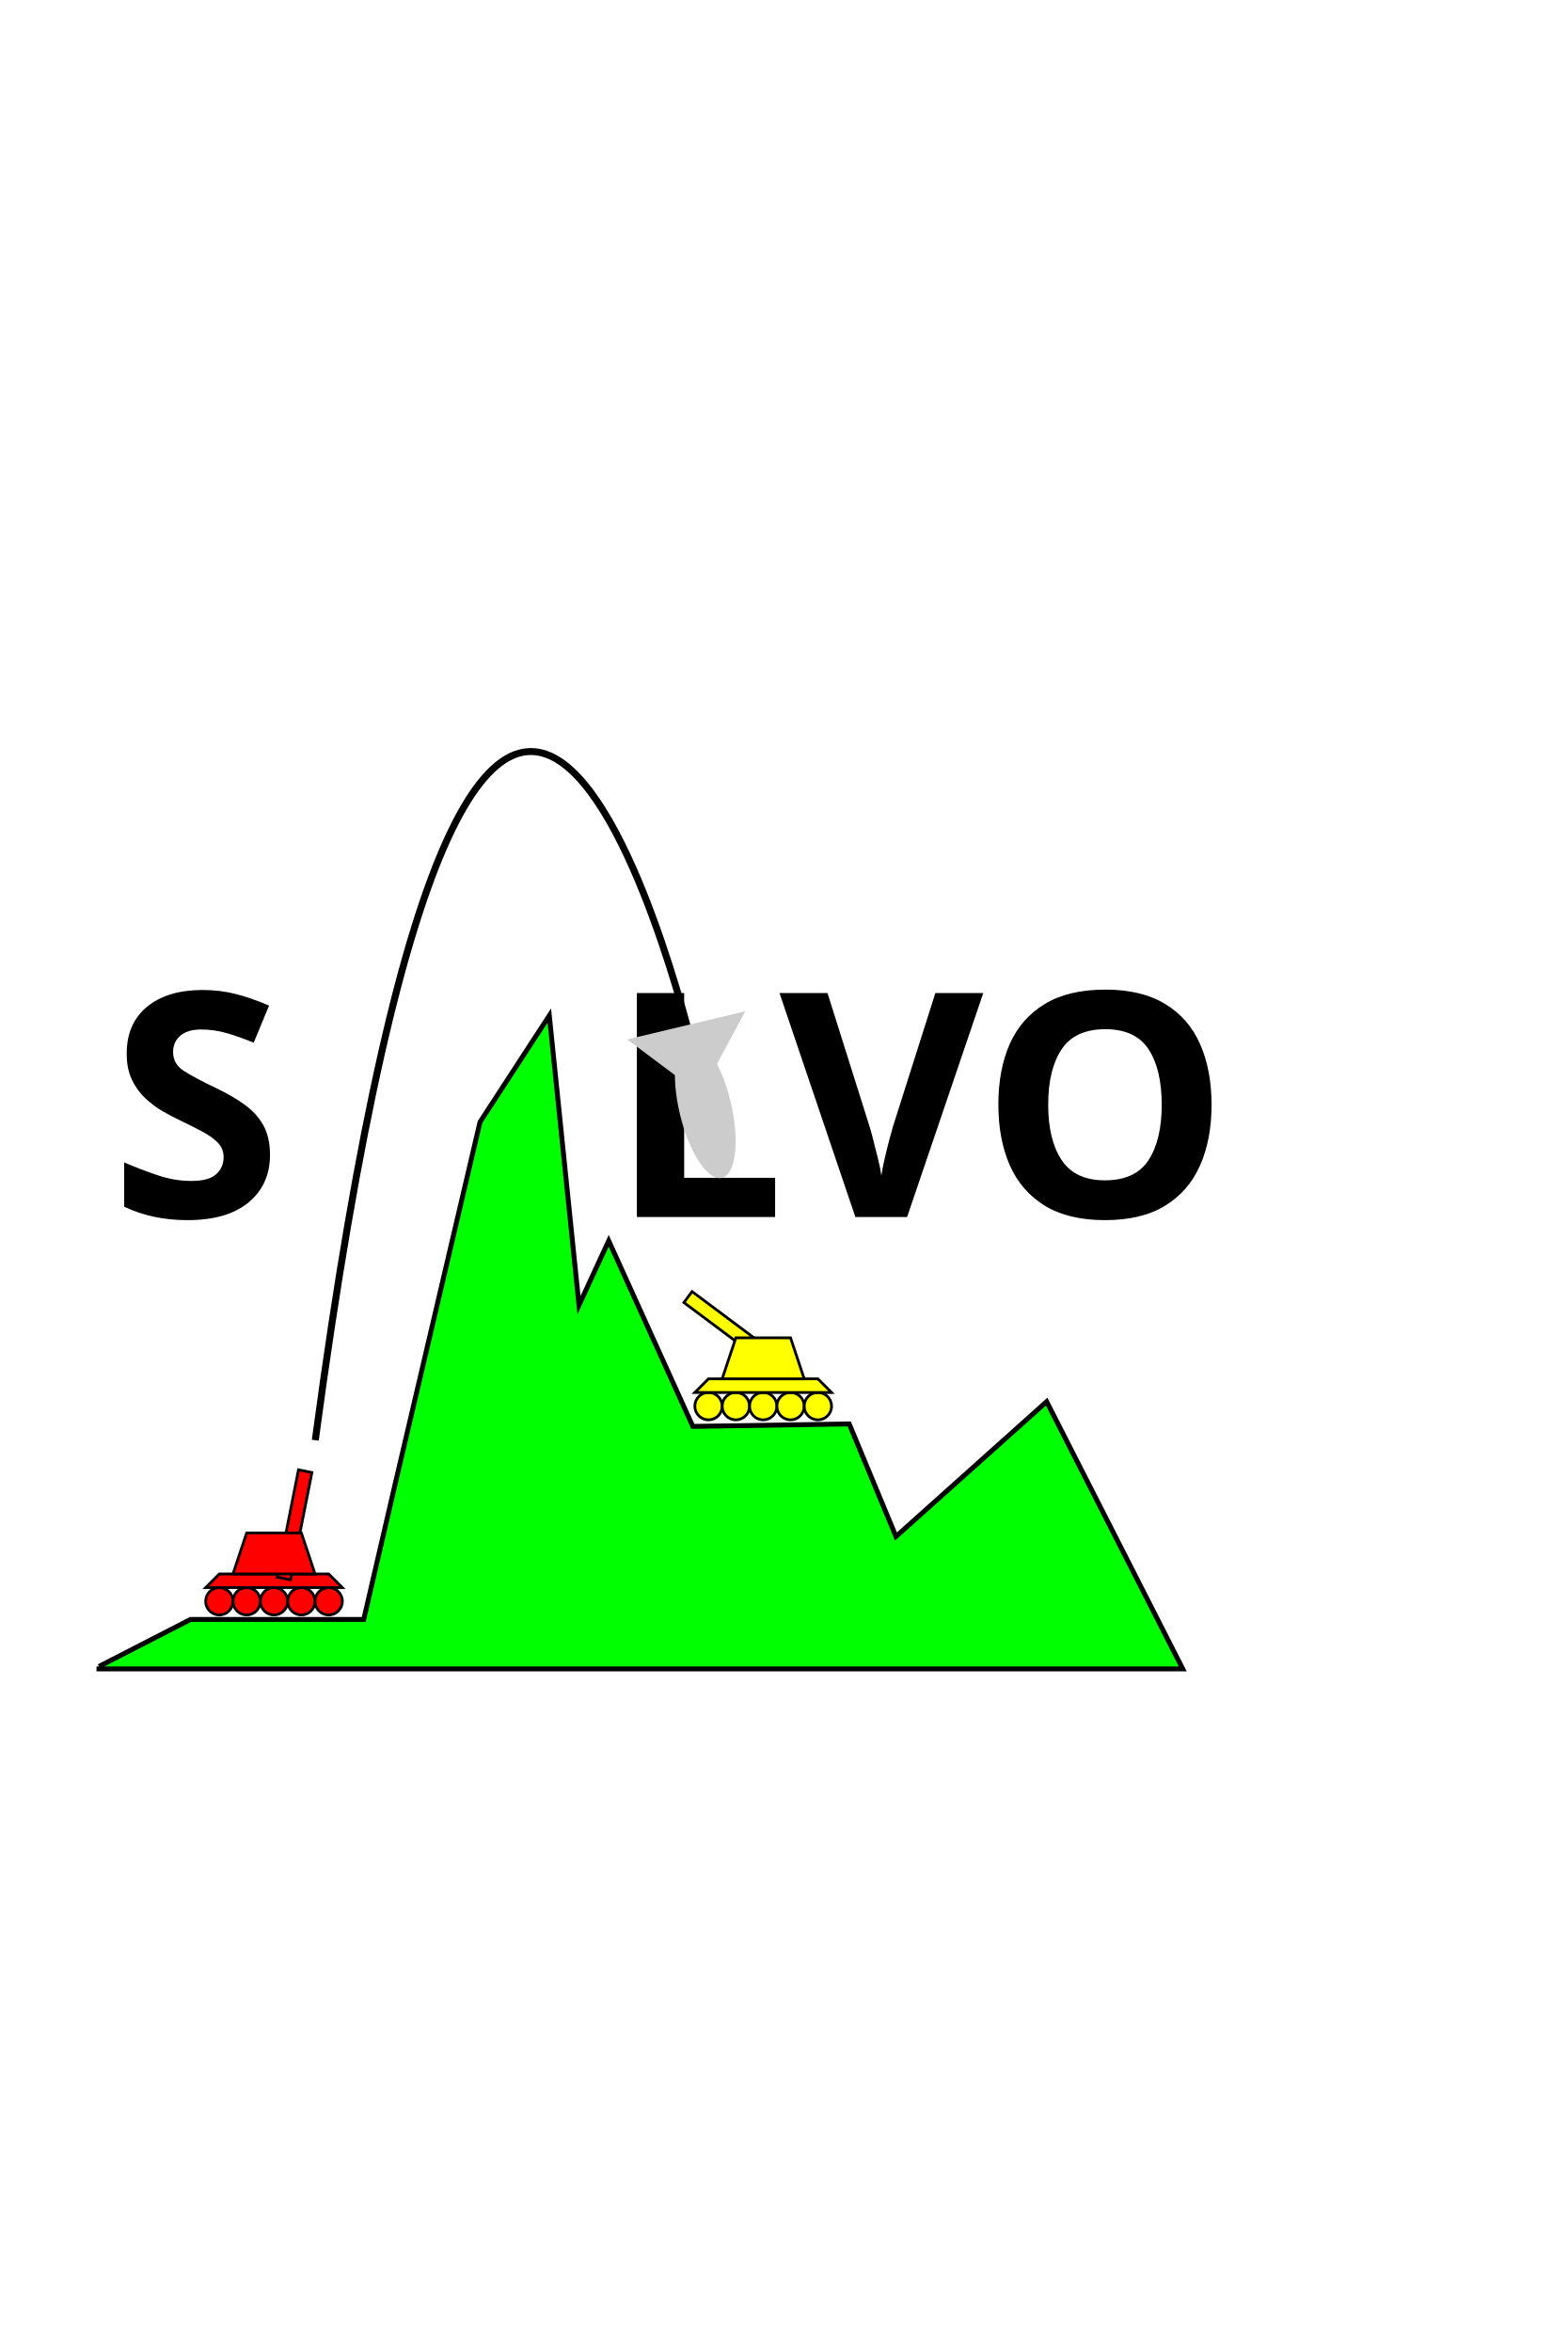
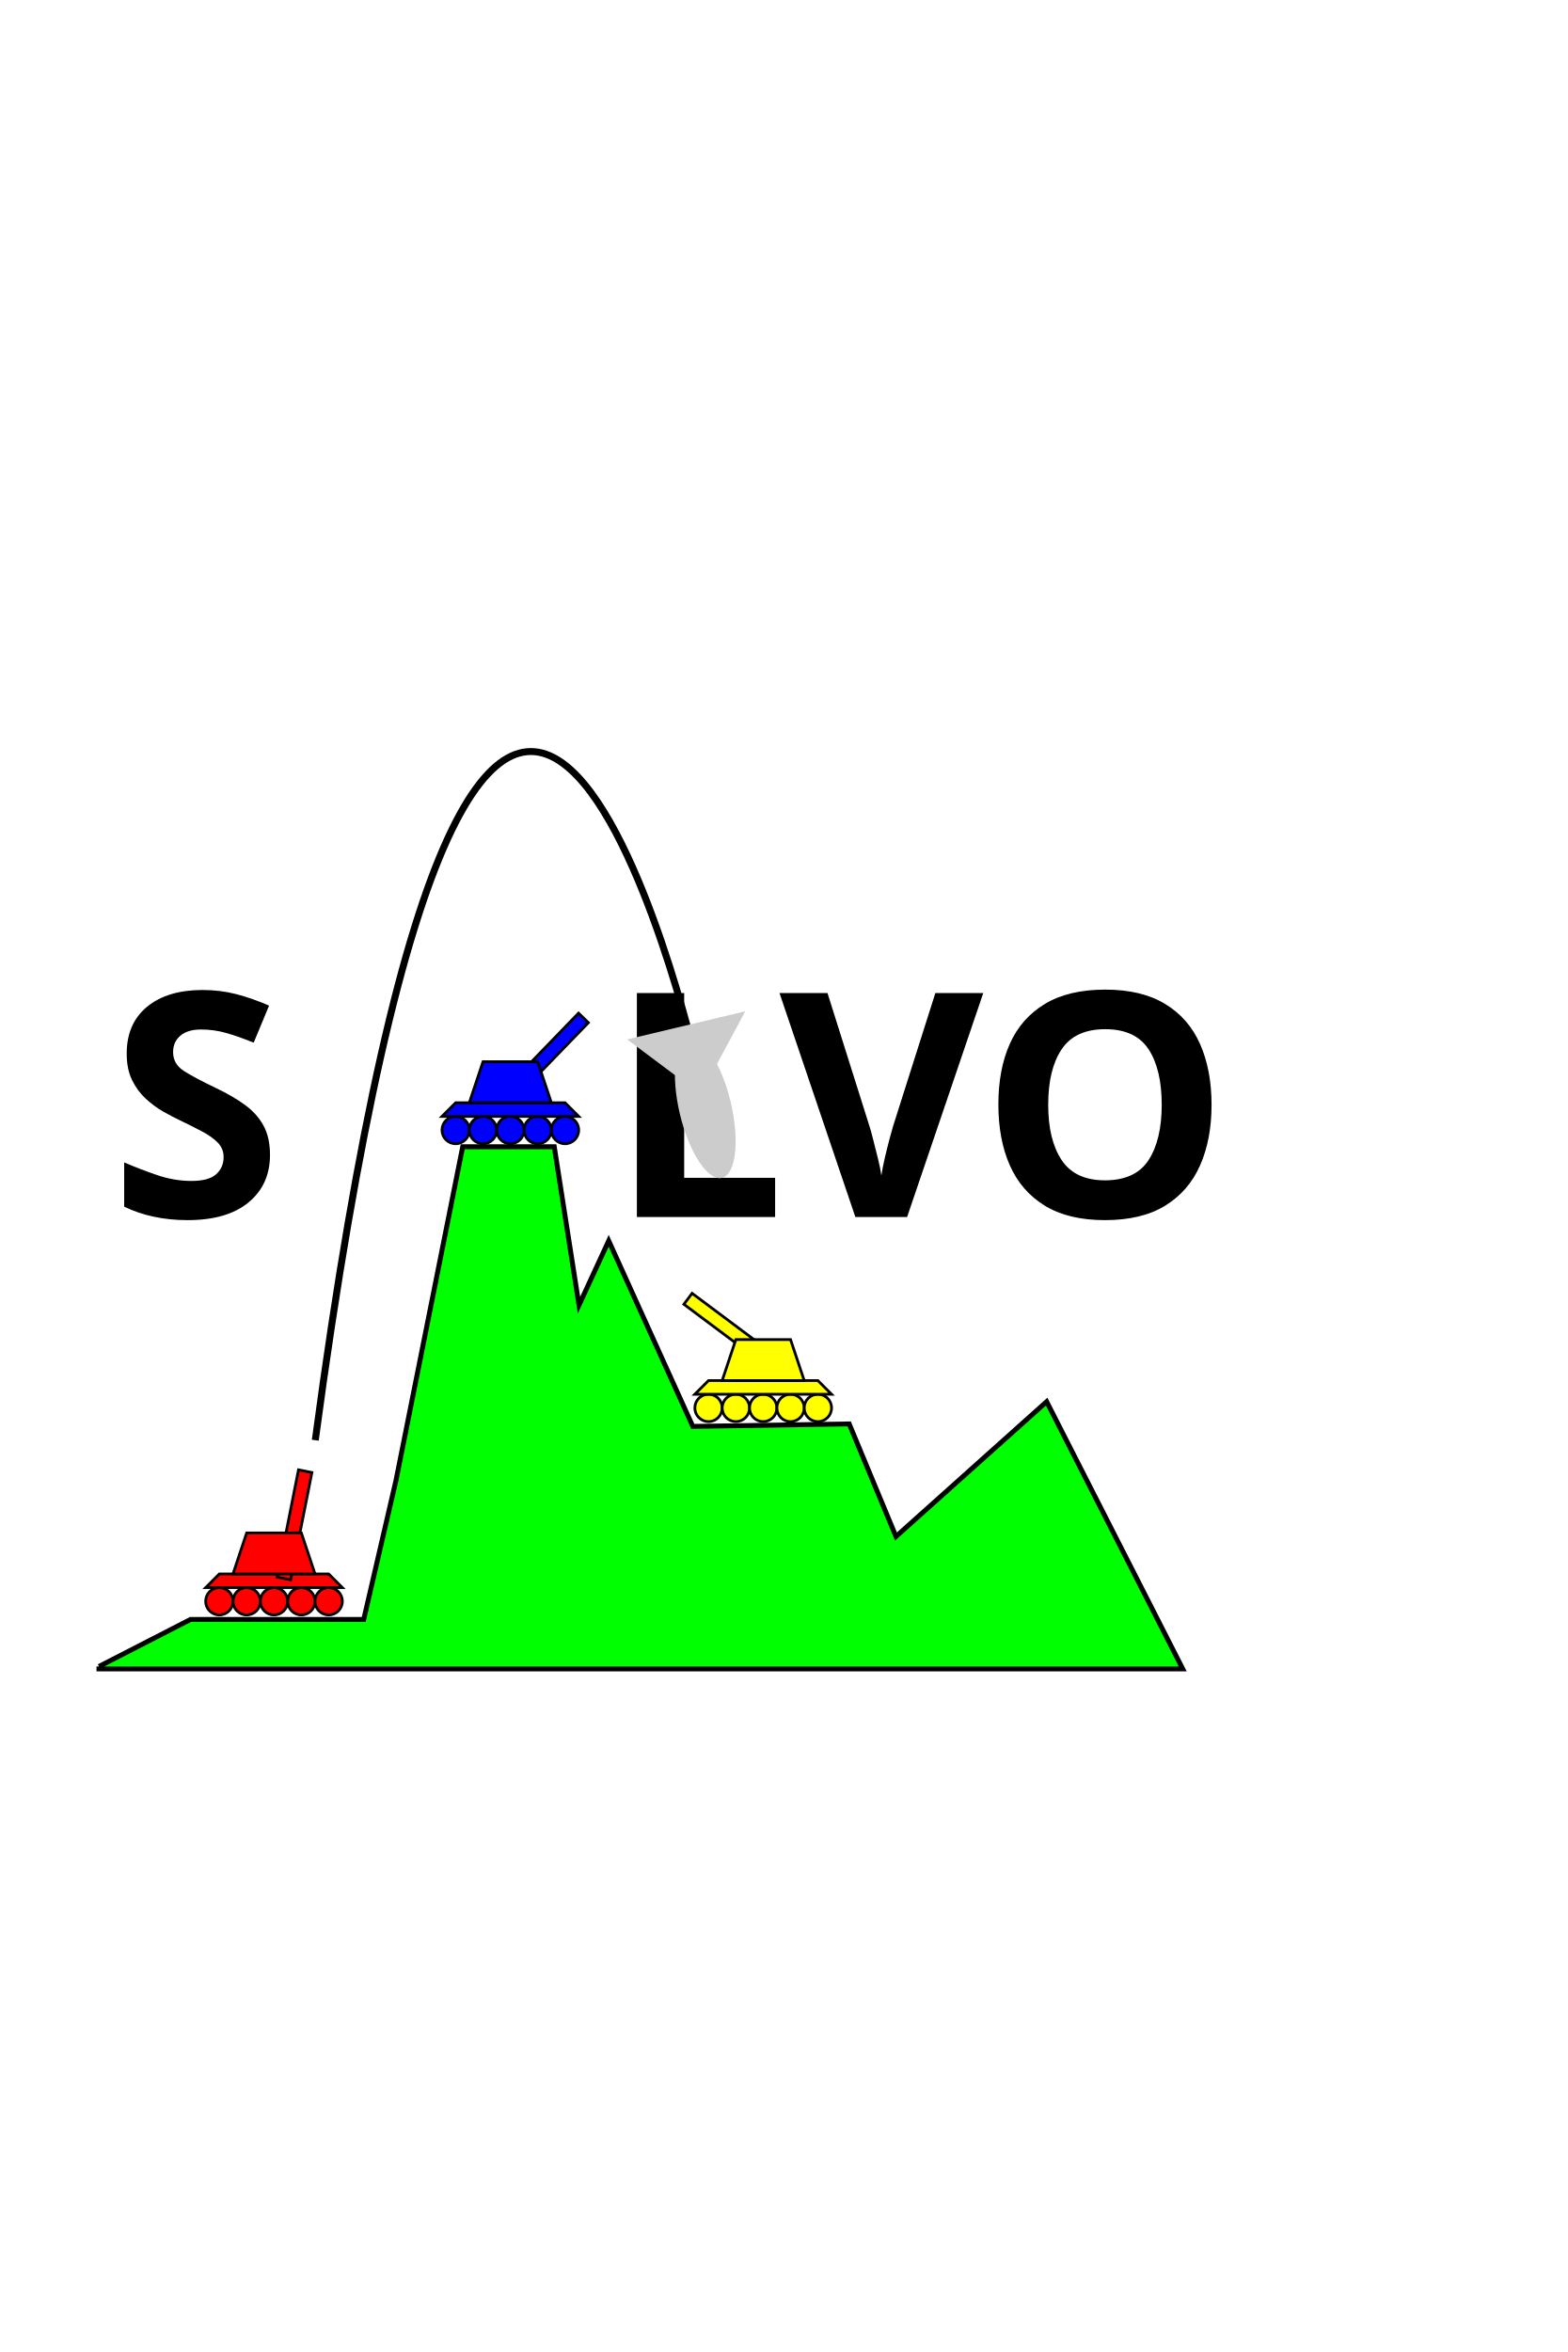
<svg xmlns="http://www.w3.org/2000/svg" width="320" height="480" id="svg2" version="1.0">
  <defs id="defs4">
    </defs>
  <g id="layer1">
    <text xml:space="preserve" style="font-size:64px;font-style:normal;font-variant:normal;font-weight:bold;font-stretch:normal;text-align:start;line-height:125%;writing-mode:lr-tb;text-anchor:start;fill:#000000;fill-opacity:1;stroke:none;stroke-width:1px;stroke-linecap:butt;stroke-linejoin:miter;stroke-opacity:1;font-family:Verdana;-inkscape-font-specification:Verdana Bold" x="22.41" y="248.371" id="text2383">
      <tspan id="tspan2385" x="22.41" y="248.371">S    LVO</tspan>
    </text>
    <path style="fill:#ff0000;fill-rule:evenodd;stroke:#000000;stroke-width:1px;stroke-linecap:butt;stroke-linejoin:miter;stroke-opacity:1" id="path3197" d="M -120,507.362 A 5,5 0 1 1 -130,507.362 A 5,5 0 1 1 -120,507.362 z" transform="matrix(0.5580583,0,0,0.5580583,114.5271,43.65507)" />
    <path style="fill:#ff0000;fill-rule:evenodd;stroke:#000000;stroke-width:1px;stroke-linecap:butt;stroke-linejoin:miter;stroke-opacity:1" id="path3199" d="M -120,507.362 A 5,5 0 1 1 -130,507.362 A 5,5 0 1 1 -120,507.362 z" transform="matrix(0.5580583,0,0,0.5580583,120.1077,43.65507)" />
    <path style="fill:#ff0000;fill-rule:evenodd;stroke:#000000;stroke-width:1px;stroke-linecap:butt;stroke-linejoin:miter;stroke-opacity:1" id="path3201" d="M -120,507.362 A 5,5 0 1 1 -130,507.362 A 5,5 0 1 1 -120,507.362 z" transform="matrix(0.5580583,0,0,0.5580583,125.6883,43.65507)" />
    <path style="fill:#ff0000;fill-rule:evenodd;stroke:#000000;stroke-width:1px;stroke-linecap:butt;stroke-linejoin:miter;stroke-opacity:1" id="path3203" d="M -120,507.362 A 5,5 0 1 1 -130,507.362 A 5,5 0 1 1 -120,507.362 z" transform="matrix(0.5580583,0,0,0.5580583,131.2689,43.65507)" />
    <path style="fill:#ff0000;fill-rule:evenodd;stroke:#000000;stroke-width:1px;stroke-linecap:butt;stroke-linejoin:miter;stroke-opacity:1" id="path3211" d="M -120,507.362 A 5,5 0 1 1 -130,507.362 A 5,5 0 1 1 -120,507.362 z" transform="matrix(0.5580583,0,0,0.5580583,136.8495,43.65507)" />
    <path style="fill:#ff0000;fill-rule:evenodd;stroke:#000000;stroke-width:0.558px;stroke-linecap:butt;stroke-linejoin:miter;stroke-opacity:1" d="M 41.98,324.002 L 69.882,324.002 L 67.092,321.212 L 44.77,321.212 L 41.98,324.002 z" id="path3215" />
    <path style="fill:#ff0000;fill-rule:evenodd;stroke:#000000;stroke-width:0.558px;stroke-linecap:butt;stroke-linejoin:miter;stroke-opacity:1" d="M 56.587,321.86 L 59.324,322.403 L 63.668,300.508 L 60.931,299.965 L 56.587,321.86 z" id="path3223" />
    <path style="fill:#ff0000;fill-rule:evenodd;stroke:#000000;stroke-width:0.558px;stroke-linecap:butt;stroke-linejoin:miter;stroke-opacity:1" d="M 47.56,321.212 L 50.35,312.841 L 61.512,312.841 L 64.302,321.212 L 47.56,321.212 z" id="path3221" />
-     <g id="g2474" transform="translate(18.78935,-11.61675)" style="fill:#ffff00">
+     <g id="g2474" transform="translate(18.78935,-11.25961)" style="fill:#ffff00">
      <path transform="matrix(0.5580583,0,0,0.5580583,195.5919,15.45211)" d="M -120,507.362 A 5,5 0 1 1 -130,507.362 A 5,5 0 1 1 -120,507.362 z" id="path2448" style="fill:#ffff00;fill-rule:evenodd;stroke:#000000;stroke-width:1px;stroke-linecap:butt;stroke-linejoin:miter;stroke-opacity:1" />
      <path transform="matrix(0.5580583,0,0,0.5580583,201.1725,15.45211)" d="M -120,507.362 A 5,5 0 1 1 -130,507.362 A 5,5 0 1 1 -120,507.362 z" id="path2450" style="fill:#ffff00;fill-rule:evenodd;stroke:#000000;stroke-width:1px;stroke-linecap:butt;stroke-linejoin:miter;stroke-opacity:1" />
      <path transform="matrix(0.5580583,0,0,0.5580583,206.753,15.45211)" d="M -120,507.362 A 5,5 0 1 1 -130,507.362 A 5,5 0 1 1 -120,507.362 z" id="path2452" style="fill:#ffff00;fill-rule:evenodd;stroke:#000000;stroke-width:1px;stroke-linecap:butt;stroke-linejoin:miter;stroke-opacity:1" />
      <path transform="matrix(0.5580583,0,0,0.5580583,212.3336,15.45211)" d="M -120,507.362 A 5,5 0 1 1 -130,507.362 A 5,5 0 1 1 -120,507.362 z" id="path2454" style="fill:#ffff00;fill-rule:evenodd;stroke:#000000;stroke-width:1px;stroke-linecap:butt;stroke-linejoin:miter;stroke-opacity:1" />
      <path transform="matrix(0.5580583,0,0,0.5580583,217.9142,15.45211)" d="M -120,507.362 A 5,5 0 1 1 -130,507.362 A 5,5 0 1 1 -120,507.362 z" id="path2456" style="fill:#ffff00;fill-rule:evenodd;stroke:#000000;stroke-width:1px;stroke-linecap:butt;stroke-linejoin:miter;stroke-opacity:1" />
      <path id="path2458" d="M 123.044,295.8 L 150.947,295.8 L 148.157,293.009 L 125.835,293.009 L 123.044,295.8 z" style="fill:#ffff00;fill-rule:evenodd;stroke:#000000;stroke-width:0.558px;stroke-linecap:butt;stroke-linejoin:miter;stroke-opacity:1" />
      <path id="path2460" d="M 138.692,290.799 L 140.362,288.564 L 122.48,275.203 L 120.81,277.438 L 138.692,290.799 z" style="fill:#ffff00;fill-rule:evenodd;stroke:#000000;stroke-width:0.558px;stroke-linecap:butt;stroke-linejoin:miter;stroke-opacity:1" />
      <path id="path2462" d="M 128.625,293.009 L 131.415,284.638 L 142.576,284.638 L 145.367,293.009 L 128.625,293.009 z" style="fill:#ffff00;fill-rule:evenodd;stroke:#000000;stroke-width:0.558px;stroke-linecap:butt;stroke-linejoin:miter;stroke-opacity:1" />
    </g>
    <path style="fill:none;fill-rule:evenodd;stroke:#000000;stroke-width:1.421px;stroke-linecap:butt;stroke-linejoin:miter;stroke-opacity:1" d="M 64.355,293.922 C 99.52,31.491 142.221,217.038 142.221,217.038" id="path2488" />
-     <path style="fill:#00ff00;fill-rule:evenodd;stroke:#000000;stroke-width:1px;stroke-linecap:butt;stroke-linejoin:miter;stroke-opacity:1" d="M 20.203,340.094 L 38.891,330.497 L 74.246,330.497 L 80.812,302.213 L 97.985,228.977 L 112.127,207.259 L 118.188,266.353 L 124.249,253.221 L 141.421,291.101 L 173.343,290.596 L 182.888,313.577 L 213.647,286.051 L 241.426,340.599 L 19.698,340.599" id="path2518" />
+     <path style="fill:#00ff00;fill-rule:evenodd;stroke:#000000;stroke-width:1px;stroke-linecap:butt;stroke-linejoin:miter;stroke-opacity:1" d="M 20.203,340.094 L 38.891,330.497 L 74.246,330.497 L 80.812,302.213 L 94.449,234.028 L 113.137,234.028 L 118.188,266.353 L 124.249,253.221 L 141.421,291.101 L 173.343,290.596 L 182.888,313.577 L 213.647,286.051 L 241.426,340.599 L 19.698,340.599" id="path2518" />
    <g id="g3300" transform="matrix(0.1223257,0.512998,-0.512998,0.1223257,201.7713,99.52446)">
      <g id="g3296">
        <path style="fill:#cccccc" id="path2522" d="M 250.013,162.307 A 34.85,10.102 0 1 1 180.312,162.307 A 34.85,10.102 0 1 1 250.013,162.307 z" transform="matrix(0.7971014,0,0,1,36.58509,0)" />
        <path style="fill:#cccccc;fill-rule:evenodd;stroke:none;stroke-width:1px;stroke-linecap:butt;stroke-linejoin:miter;stroke-opacity:1" d="M 175.261,138.568 L 175.261,185.541 L 202.536,162.812 L 175.261,138.568 z" id="path2524" />
      </g>
    </g>
+     <g id="g3367">
+       <path transform="matrix(0.5580583,0,0,0.5580583,162.7694,-52.50959)" d="M -120,507.362 A 5,5 0 1 1 -130,507.362 A 5,5 0 1 1 -120,507.362 z" id="path3327" style="fill:#0000ff;fill-rule:evenodd;stroke:#000000;stroke-width:1px;stroke-linecap:butt;stroke-linejoin:miter;stroke-opacity:1" />
+       <path transform="matrix(0.5580583,0,0,0.5580583,168.3499,-52.50959)" d="M -120,507.362 A 5,5 0 1 1 -130,507.362 A 5,5 0 1 1 -120,507.362 z" id="path3329" style="fill:#0000ff;fill-rule:evenodd;stroke:#000000;stroke-width:1px;stroke-linecap:butt;stroke-linejoin:miter;stroke-opacity:1" />
+       <path transform="matrix(0.5580583,0,0,0.5580583,173.9305,-52.50959)" d="M -120,507.362 A 5,5 0 1 1 -130,507.362 A 5,5 0 1 1 -120,507.362 z" id="path3331" style="fill:#0000ff;fill-rule:evenodd;stroke:#000000;stroke-width:1px;stroke-linecap:butt;stroke-linejoin:miter;stroke-opacity:1" />
+       <path transform="matrix(0.5580583,0,0,0.5580583,179.5111,-52.50959)" d="M -120,507.362 A 5,5 0 1 1 -130,507.362 A 5,5 0 1 1 -120,507.362 z" id="path3333" style="fill:#0000ff;fill-rule:evenodd;stroke:#000000;stroke-width:1px;stroke-linecap:butt;stroke-linejoin:miter;stroke-opacity:1" />
+       <path transform="matrix(0.5580583,0,0,0.5580583,185.0917,-52.50959)" d="M -120,507.362 A 5,5 0 1 1 -130,507.362 A 5,5 0 1 1 -120,507.362 z" id="path3335" style="fill:#0000ff;fill-rule:evenodd;stroke:#000000;stroke-width:1px;stroke-linecap:butt;stroke-linejoin:miter;stroke-opacity:1" />
+       <path id="path3337" d="M 90.222,227.838 L 118.125,227.838 L 115.334,225.048 L 93.012,225.048 L 90.222,227.838 z" style="fill:#0000ff;fill-rule:evenodd;stroke:#000000;stroke-width:0.558px;stroke-linecap:butt;stroke-linejoin:miter;stroke-opacity:1" />
+       <path id="path3339" d="M 102.569,222.802 L 104.573,224.743 L 120.1,208.706 L 118.096,206.765 L 102.569,222.802 z" style="fill:#0000ff;fill-rule:evenodd;stroke:#000000;stroke-width:0.558px;stroke-linecap:butt;stroke-linejoin:miter;stroke-opacity:1" />
+       <path id="path3341" d="M 95.802,225.048 L 98.593,216.677 L 109.754,216.677 L 112.544,225.048 L 95.802,225.048 z" style="fill:#0000ff;fill-rule:evenodd;stroke:#000000;stroke-width:0.558px;stroke-linecap:butt;stroke-linejoin:miter;stroke-opacity:1" />
+     </g>
  </g>
</svg>
